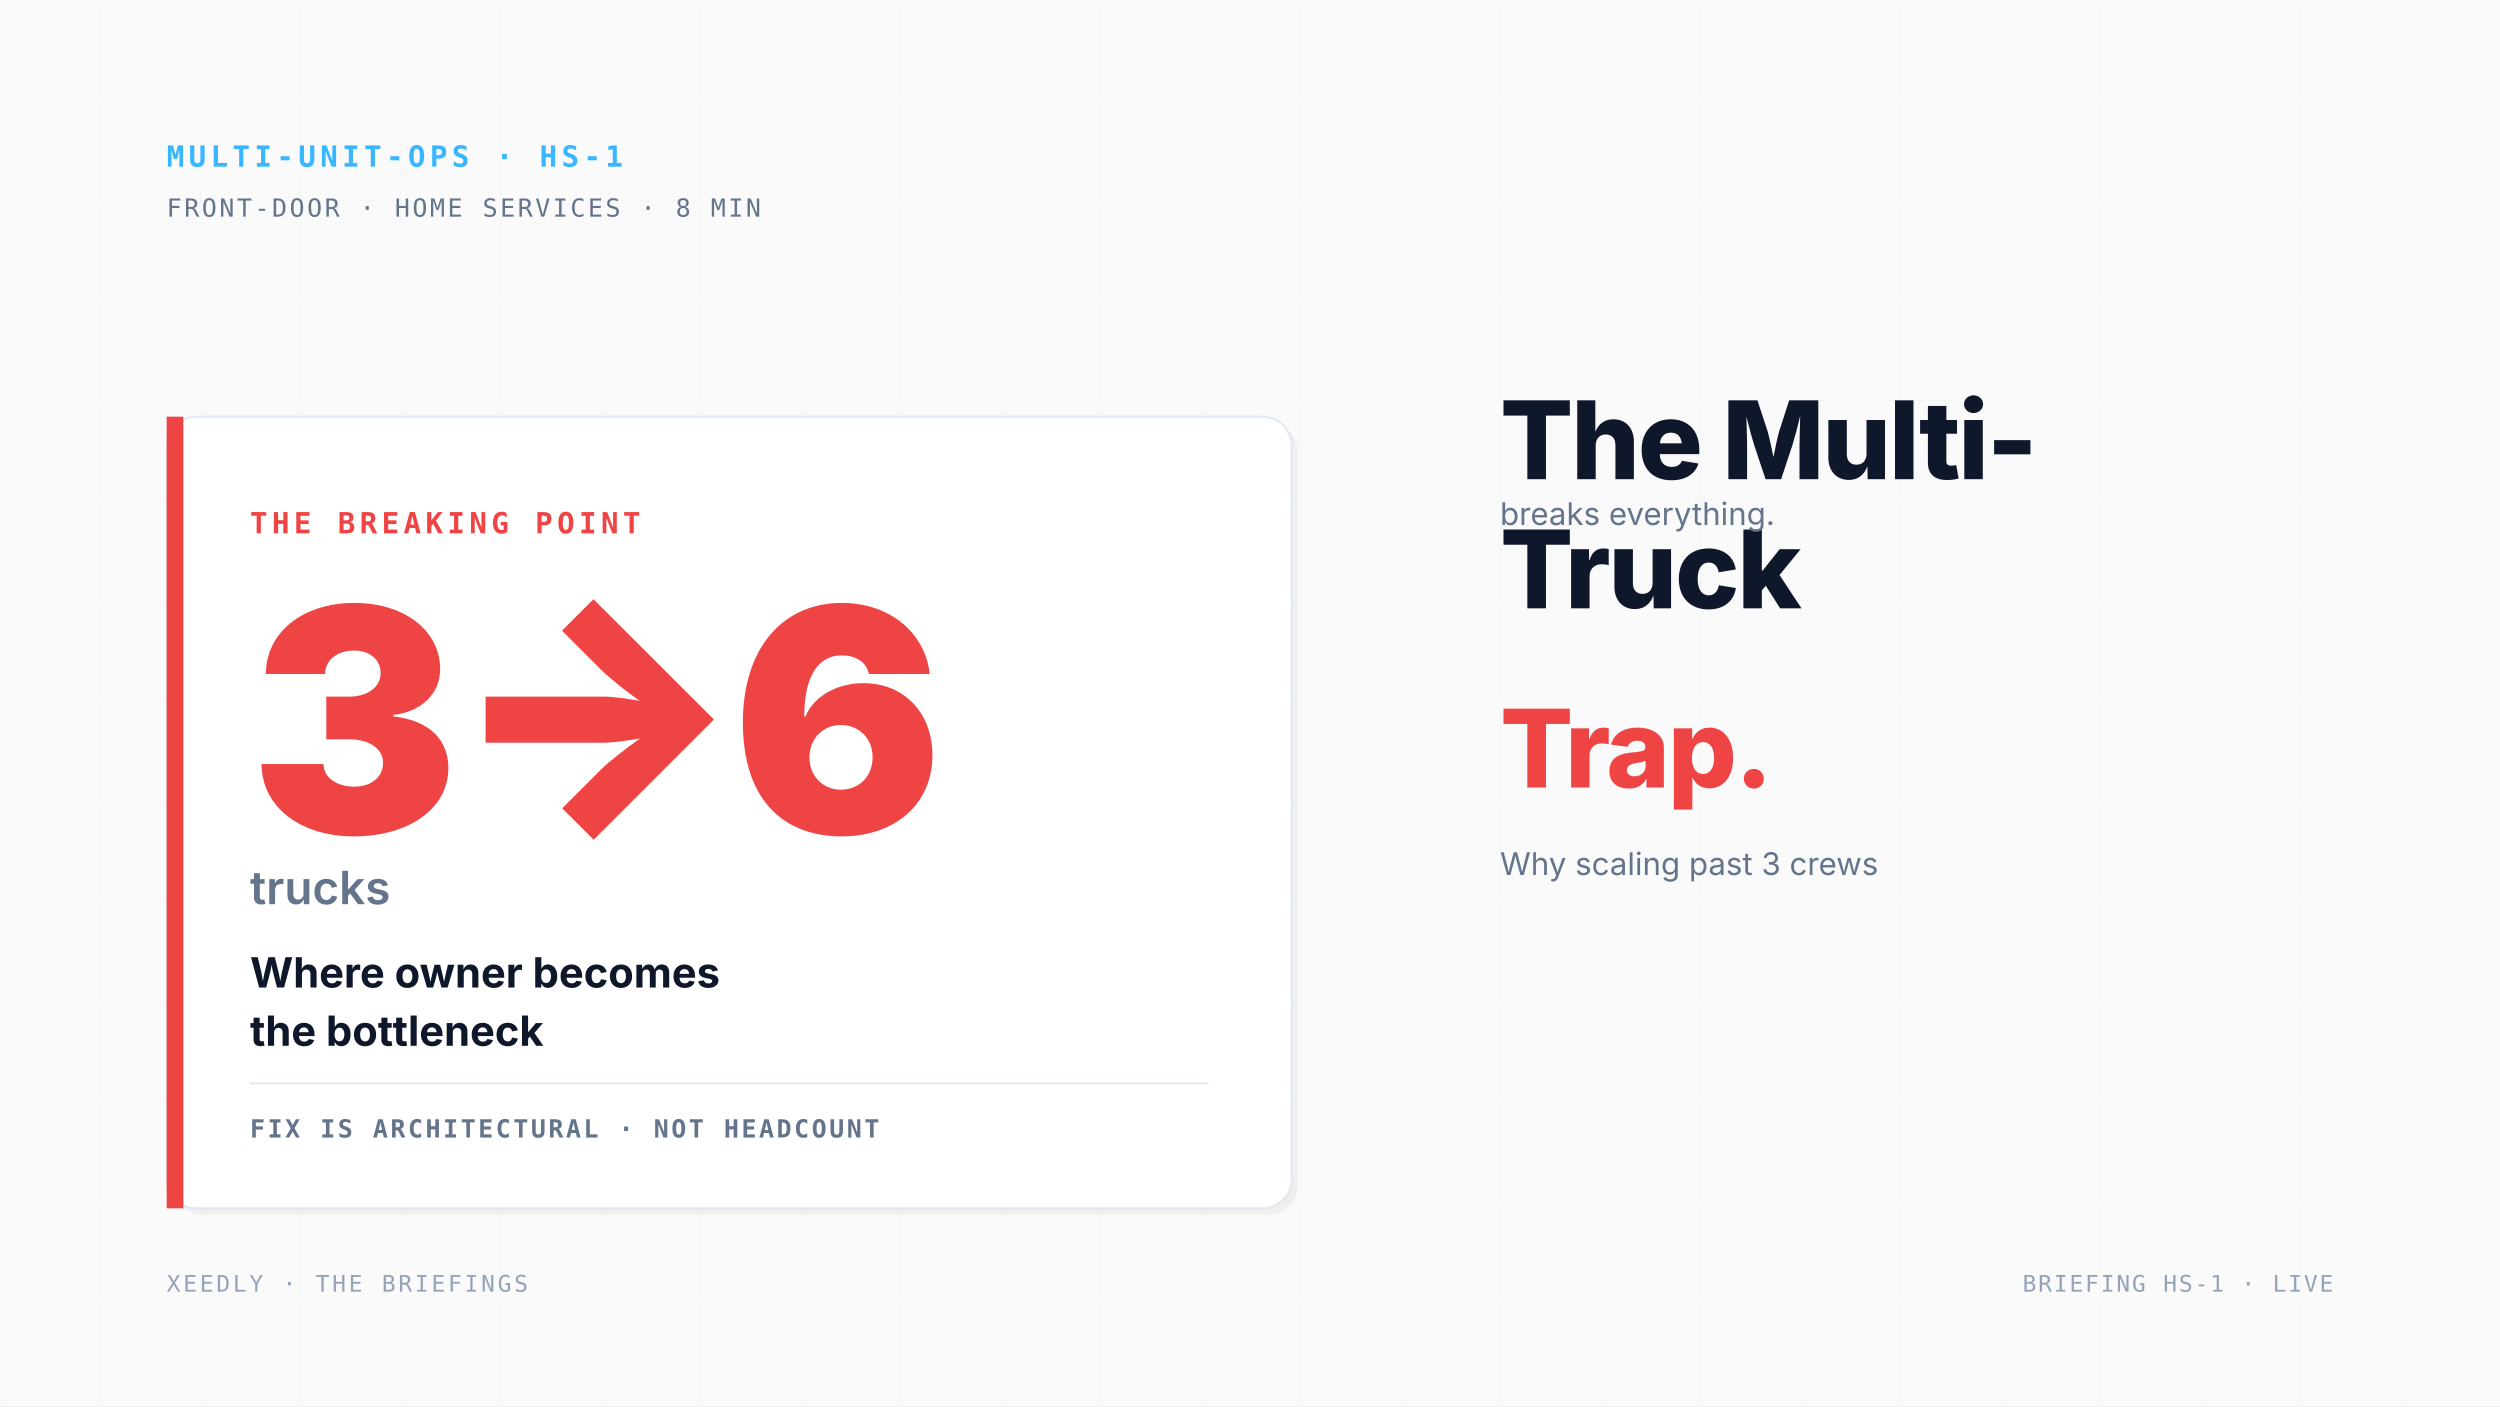
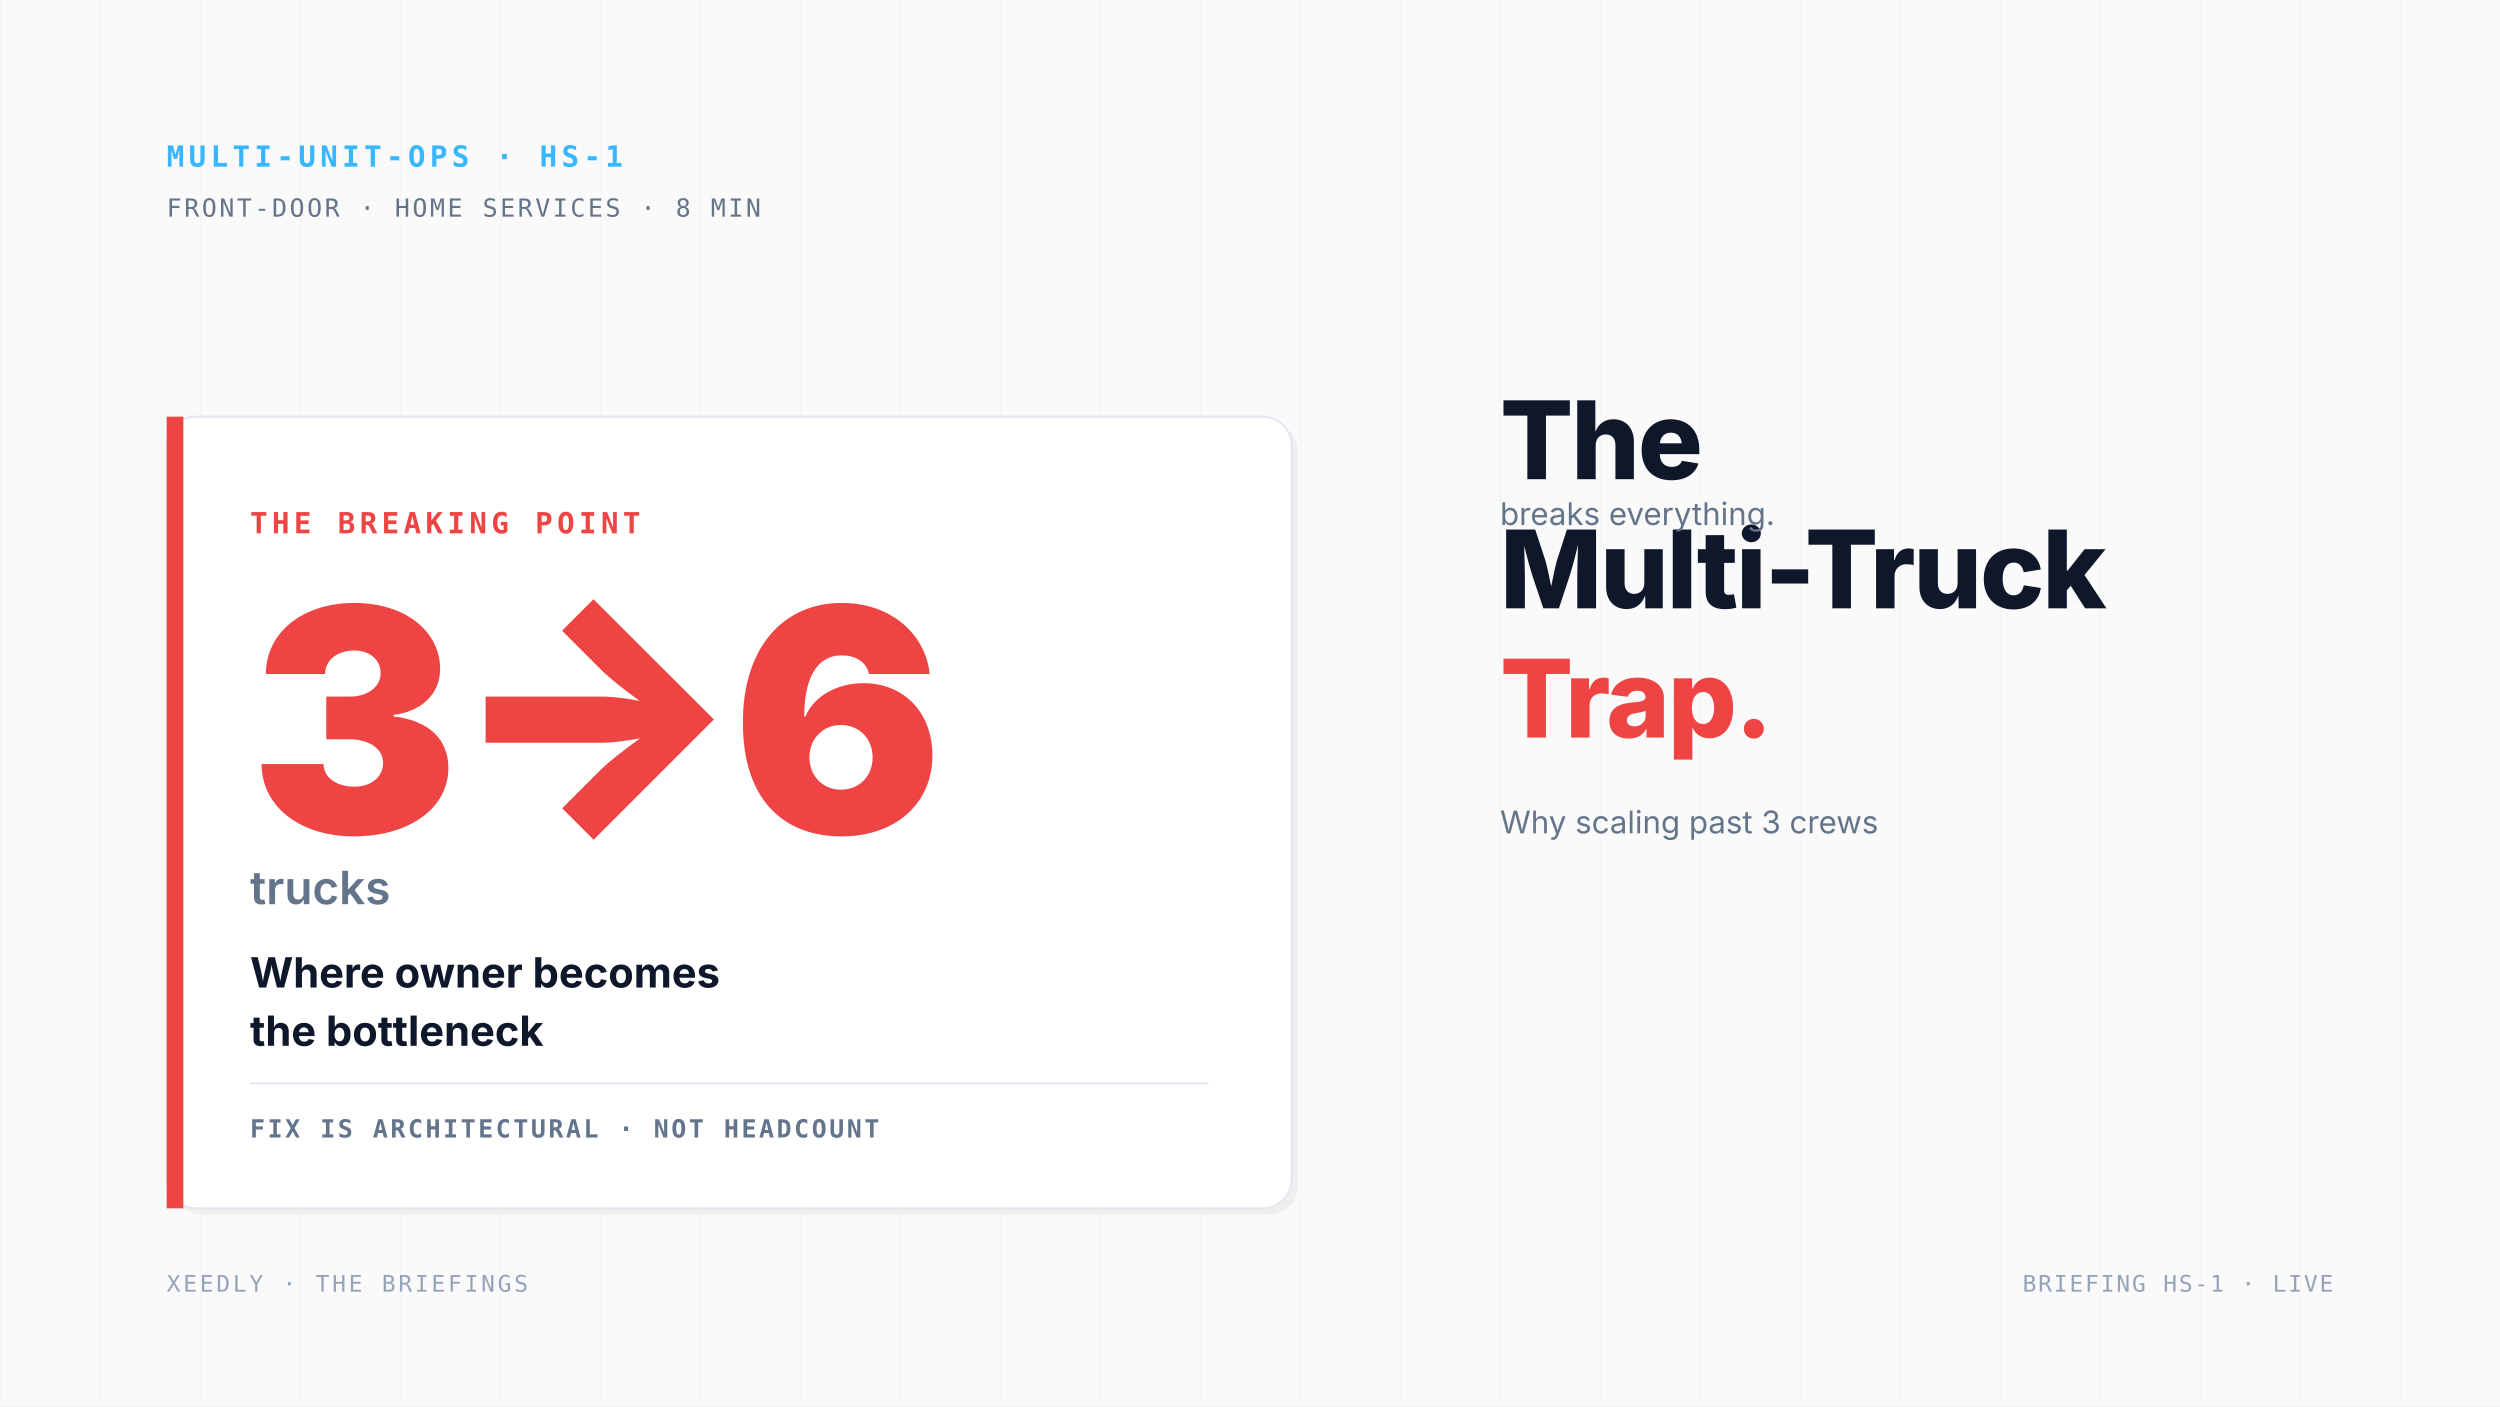
<svg xmlns="http://www.w3.org/2000/svg" viewBox="0 0 1200 675" width="1200" height="675" preserveAspectRatio="xMidYMid slice" role="img" aria-labelledby="t9-title">
  <defs>
    <pattern id="t9-grid" width="48" height="48" patternUnits="userSpaceOnUse">
      <path d="M 48 0 L 0 0 0 48" fill="none" stroke="#e2e8f0" stroke-width="0.5" opacity="0.6" />
    </pattern>
  </defs>
  <rect width="1200" height="675" fill="#FAFAFA" />
  <rect width="1200" height="675" fill="url(#t9-grid)" />
  <g transform="translate(80, 80)">
    <text font-family="ui-monospace, 'JetBrains Mono', monospace" font-size="14" fill="#38b6ff" font-weight="700" letter-spacing="0.15em">MULTI-UNIT-OPS · HS-1</text>
    <text font-family="ui-monospace, 'JetBrains Mono', monospace" font-size="12" fill="#64748b" letter-spacing="0.1em" y="24">FRONT-DOOR · HOME SERVICES · 8 MIN</text>
  </g>
  <g transform="translate(80, 200)">
    <rect x="3" y="3" width="540" height="380" rx="14" fill="#0f172a" opacity="0.05" />
    <rect width="540" height="380" rx="14" fill="#ffffff" stroke="#e2e8f0" stroke-width="1" />
    <rect width="8" height="380" fill="#ef4444" />
    <g transform="translate(40, 56)">
      <text font-family="ui-monospace, 'JetBrains Mono', monospace" font-size="14" fill="#ef4444" font-weight="700" letter-spacing="0.15em">THE BREAKING POINT</text>
    </g>
    <g transform="translate(40, 200)">
      <text font-family="Inter, sans-serif" font-size="150" fill="#ef4444" font-weight="900" letter-spacing="-0.04em">3→6</text>
      <text font-family="Inter, sans-serif" font-size="22" fill="#64748b" font-weight="600" y="34">trucks</text>
    </g>
    <g transform="translate(40, 274)">
      <text font-family="Inter, sans-serif" font-size="20" fill="#0f172a" font-weight="700">Where owner becomes</text>
      <text font-family="Inter, sans-serif" font-size="20" fill="#0f172a" font-weight="700" y="28">the bottleneck</text>
    </g>
    <line x1="40" y1="320" x2="500" y2="320" stroke="#e2e8f0" />
    <g transform="translate(40, 346)">
      <text font-family="ui-monospace, 'JetBrains Mono', monospace" font-size="12" fill="#64748b" letter-spacing="0.1em" font-weight="700">FIX IS ARCHITECTURAL · NOT HEADCOUNT</text>
    </g>
  </g>
  <g transform="translate(720, 230)">
    <text font-family="Inter, sans-serif" fill="#0f172a" font-weight="800" letter-spacing="-0.02em">
-       <tspan x="0" y="0" font-size="52">The Multi-</tspan>
-       <tspan x="0" y="62" font-size="52">Truck</tspan>
-       <tspan x="0" y="148" font-size="52" fill="#ef4444">Trap.</tspan>
+       <tspan x="0" y="0" font-size="52">The</tspan>
+       <tspan x="0" y="62" font-size="52">Multi-Truck</tspan>
+       <tspan x="0" y="124" font-size="52" fill="#ef4444">Trap.</tspan>
    </text>
-     <text font-family="Inter, sans-serif" font-size="15" fill="#64748b" y="190">
+     <text font-family="Inter, sans-serif" font-size="15" fill="#64748b" y="170">
      <tspan x="0">Why scaling past 3 crews</tspan>
      <tspan x="0" y="22">breaks everything.</tspan>
    </text>
  </g>
  <g transform="translate(80, 620)">
    <text font-family="ui-monospace, 'JetBrains Mono', monospace" font-size="11" fill="#94a3b8" letter-spacing="0.12em">XEEDLY · THE BRIEFINGS</text>
  </g>
  <g transform="translate(1120, 620)" text-anchor="end">
    <text font-family="ui-monospace, 'JetBrains Mono', monospace" font-size="11" fill="#94a3b8" letter-spacing="0.08em">BRIEFING HS-1 · LIVE</text>
  </g>
</svg>
